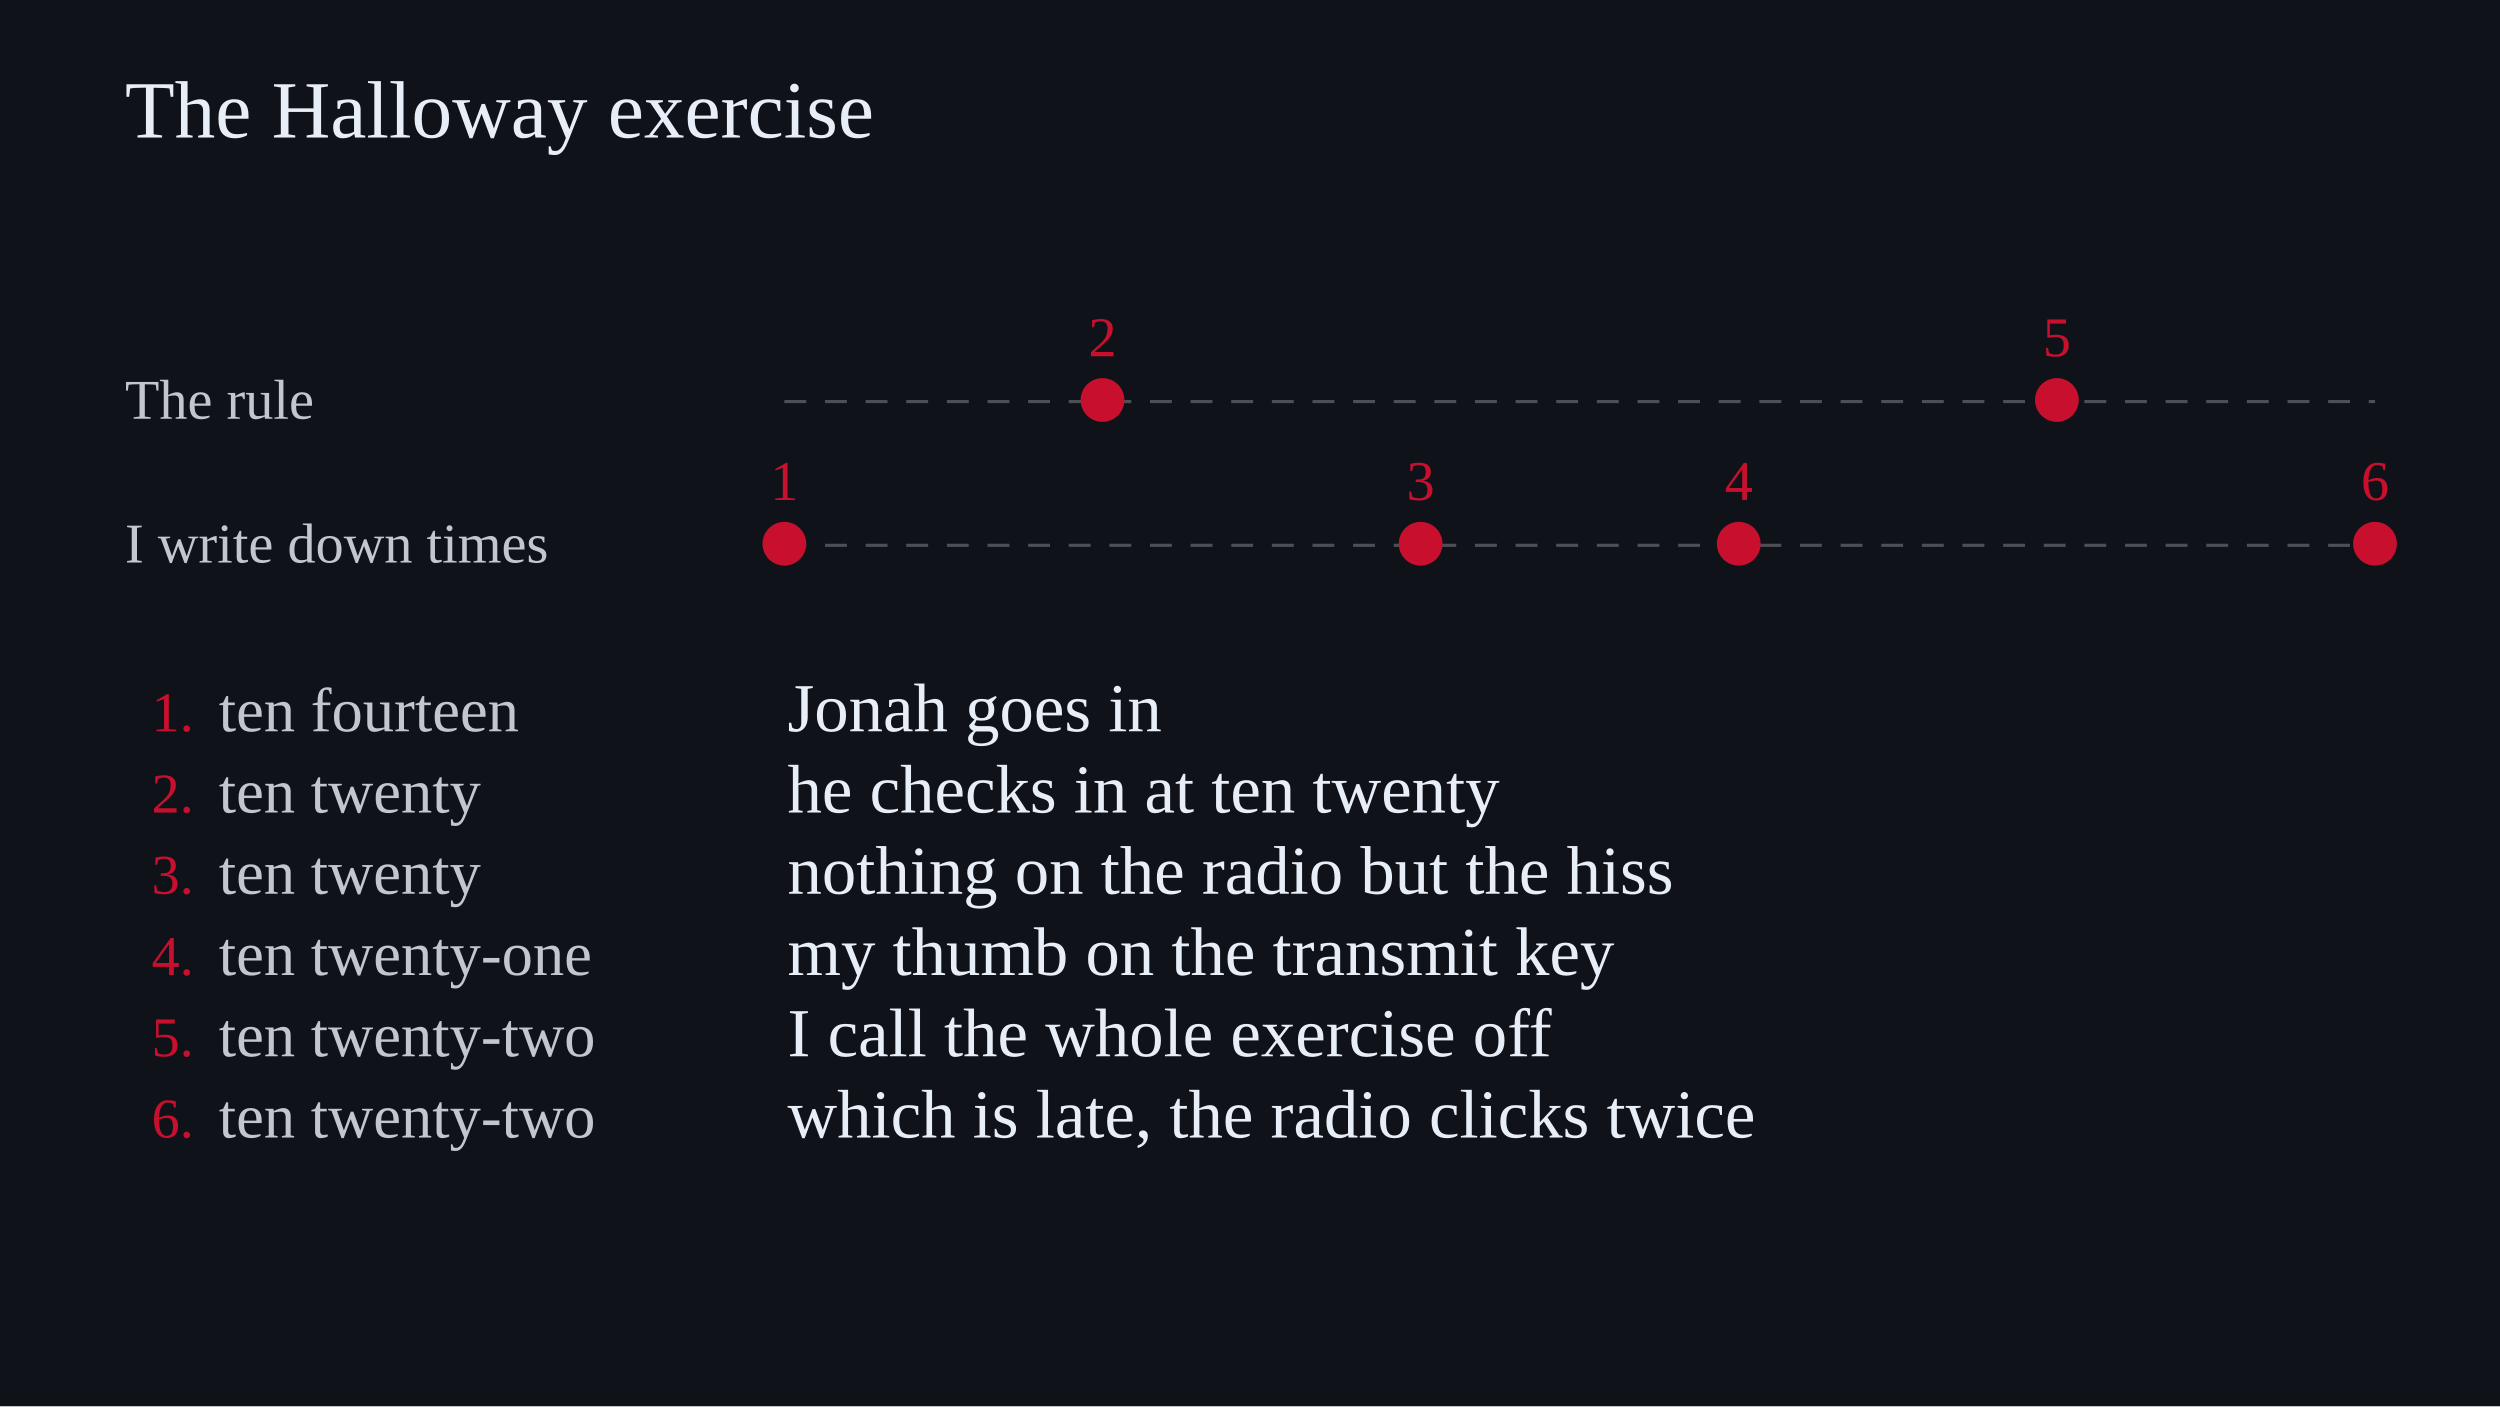
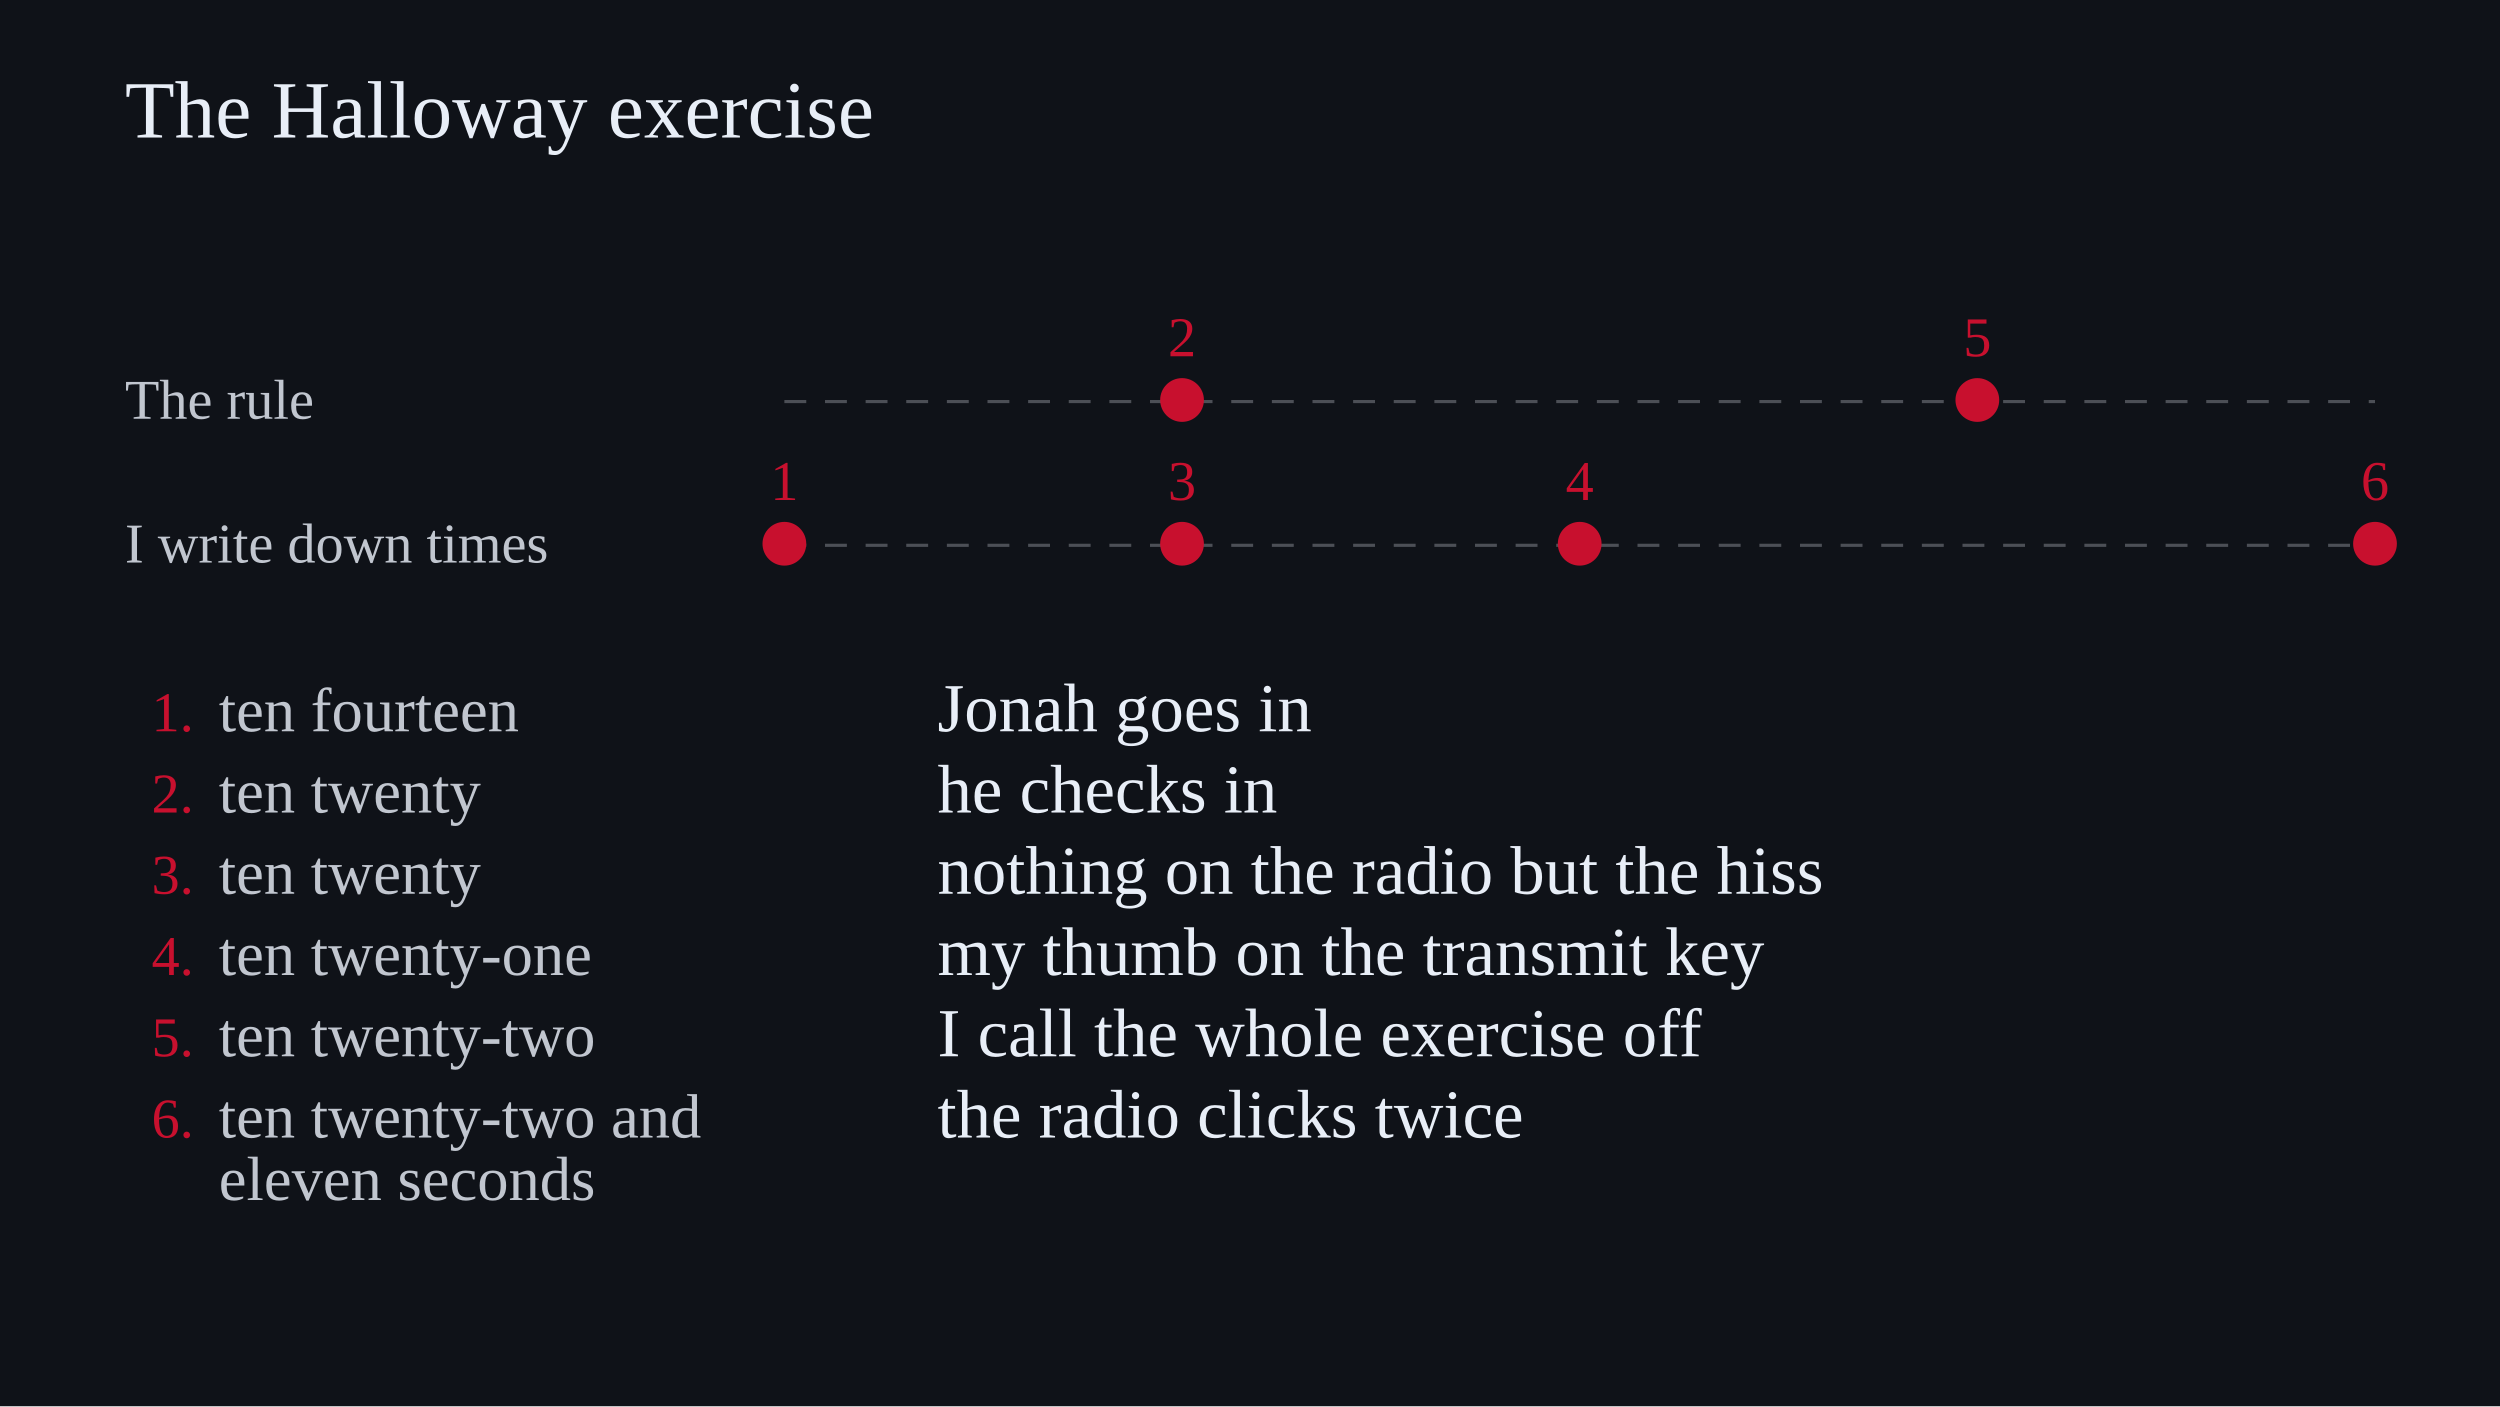
<svg xmlns="http://www.w3.org/2000/svg" width="800" height="450" viewBox="0 0 800 450" role="img">
  <rect x="0" y="0" width="800" height="450" fill="#0f1218" />
  <text x="40" y="44" font-size="26" fill="#e8eef7">The Halloway exercise</text>
  <text x="40" y="134" font-size="18" fill="#e8eef7" fill-opacity="0.82">The rule</text>
  <line x1="251" y1="128.5" x2="760" y2="128.5" stroke="rgba(232,238,247,0.28)" stroke-width="1" stroke-dasharray="7 6" />
  <text x="40" y="180" font-size="18" fill="#e8eef7" fill-opacity="0.82">I write down times</text>
  <line x1="251" y1="174.5" x2="760" y2="174.5" stroke="rgba(232,238,247,0.28)" stroke-width="1" stroke-dasharray="7 6" />
  <circle cx="251" cy="174" r="7" fill="#c8102e" />
  <text x="251" y="160" font-size="18" fill="#c8102e" text-anchor="middle">1</text>
-   <circle cx="352.8" cy="128" r="7" fill="#c8102e" />
-   <text x="352.8" y="114" font-size="18" fill="#c8102e" text-anchor="middle">2</text>
-   <circle cx="454.6" cy="174" r="7" fill="#c8102e" />
-   <text x="454.6" y="160" font-size="18" fill="#c8102e" text-anchor="middle">3</text>
-   <circle cx="556.4" cy="174" r="7" fill="#c8102e" />
-   <text x="556.4" y="160" font-size="18" fill="#c8102e" text-anchor="middle">4</text>
-   <circle cx="658.2" cy="128" r="7" fill="#c8102e" />
-   <text x="658.2" y="114" font-size="18" fill="#c8102e" text-anchor="middle">5</text>
+   <circle cx="378.25" cy="128" r="7" fill="#c8102e" />
+   <text x="378.25" y="114" font-size="18" fill="#c8102e" text-anchor="middle">2</text>
+   <circle cx="378.25" cy="174" r="7" fill="#c8102e" />
+   <text x="378.25" y="160" font-size="18" fill="#c8102e" text-anchor="middle">3</text>
+   <circle cx="505.5" cy="174" r="7" fill="#c8102e" />
+   <text x="505.5" y="160" font-size="18" fill="#c8102e" text-anchor="middle">4</text>
+   <circle cx="632.75" cy="128" r="7" fill="#c8102e" />
+   <text x="632.75" y="114" font-size="18" fill="#c8102e" text-anchor="middle">5</text>
  <circle cx="760" cy="174" r="7" fill="#c8102e" />
  <text x="760" y="160" font-size="18" fill="#c8102e" text-anchor="middle">6</text>
  <text x="62" y="234" font-size="18" fill="#c8102e" text-anchor="end">1.</text>
  <text x="70" y="234" font-size="20" fill="#e8eef7" fill-opacity="0.82">ten fourteen</text>
-   <text x="252" y="234" font-size="22" fill="#e8eef7">Jonah goes in</text>
+   <text x="300" y="234" font-size="22" fill="#e8eef7">Jonah goes in</text>
  <text x="62" y="260" font-size="18" fill="#c8102e" text-anchor="end">2.</text>
  <text x="70" y="260" font-size="20" fill="#e8eef7" fill-opacity="0.82">ten twenty</text>
-   <text x="252" y="260" font-size="22" fill="#e8eef7">he checks in at ten twenty</text>
+   <text x="300" y="260" font-size="22" fill="#e8eef7">he checks in</text>
  <text x="62" y="286" font-size="18" fill="#c8102e" text-anchor="end">3.</text>
  <text x="70" y="286" font-size="20" fill="#e8eef7" fill-opacity="0.82">ten twenty</text>
-   <text x="252" y="286" font-size="22" fill="#e8eef7">nothing on the radio but the hiss</text>
+   <text x="300" y="286" font-size="22" fill="#e8eef7">nothing on the radio but the hiss</text>
  <text x="62" y="312" font-size="18" fill="#c8102e" text-anchor="end">4.</text>
  <text x="70" y="312" font-size="20" fill="#e8eef7" fill-opacity="0.82">ten twenty-one</text>
-   <text x="252" y="312" font-size="22" fill="#e8eef7">my thumb on the transmit key</text>
+   <text x="300" y="312" font-size="22" fill="#e8eef7">my thumb on the transmit key</text>
  <text x="62" y="338" font-size="18" fill="#c8102e" text-anchor="end">5.</text>
  <text x="70" y="338" font-size="20" fill="#e8eef7" fill-opacity="0.82">ten twenty-two</text>
-   <text x="252" y="338" font-size="22" fill="#e8eef7">I call the whole exercise off</text>
+   <text x="300" y="338" font-size="22" fill="#e8eef7">I call the whole exercise off</text>
  <text x="62" y="364" font-size="18" fill="#c8102e" text-anchor="end">6.</text>
-   <text x="70" y="364" font-size="20" fill="#e8eef7" fill-opacity="0.82">ten twenty-two</text>
-   <text x="252" y="364" font-size="22" fill="#e8eef7">which is late, the radio clicks twice</text>
+   <text x="70" y="364" font-size="20" fill="#e8eef7" fill-opacity="0.82">
+     <tspan x="70" dy="0">ten twenty-two and</tspan>
+     <tspan x="70" dy="20">eleven seconds</tspan>
+   </text>
+   <text x="300" y="364" font-size="22" fill="#e8eef7">the radio clicks twice</text>
</svg>
